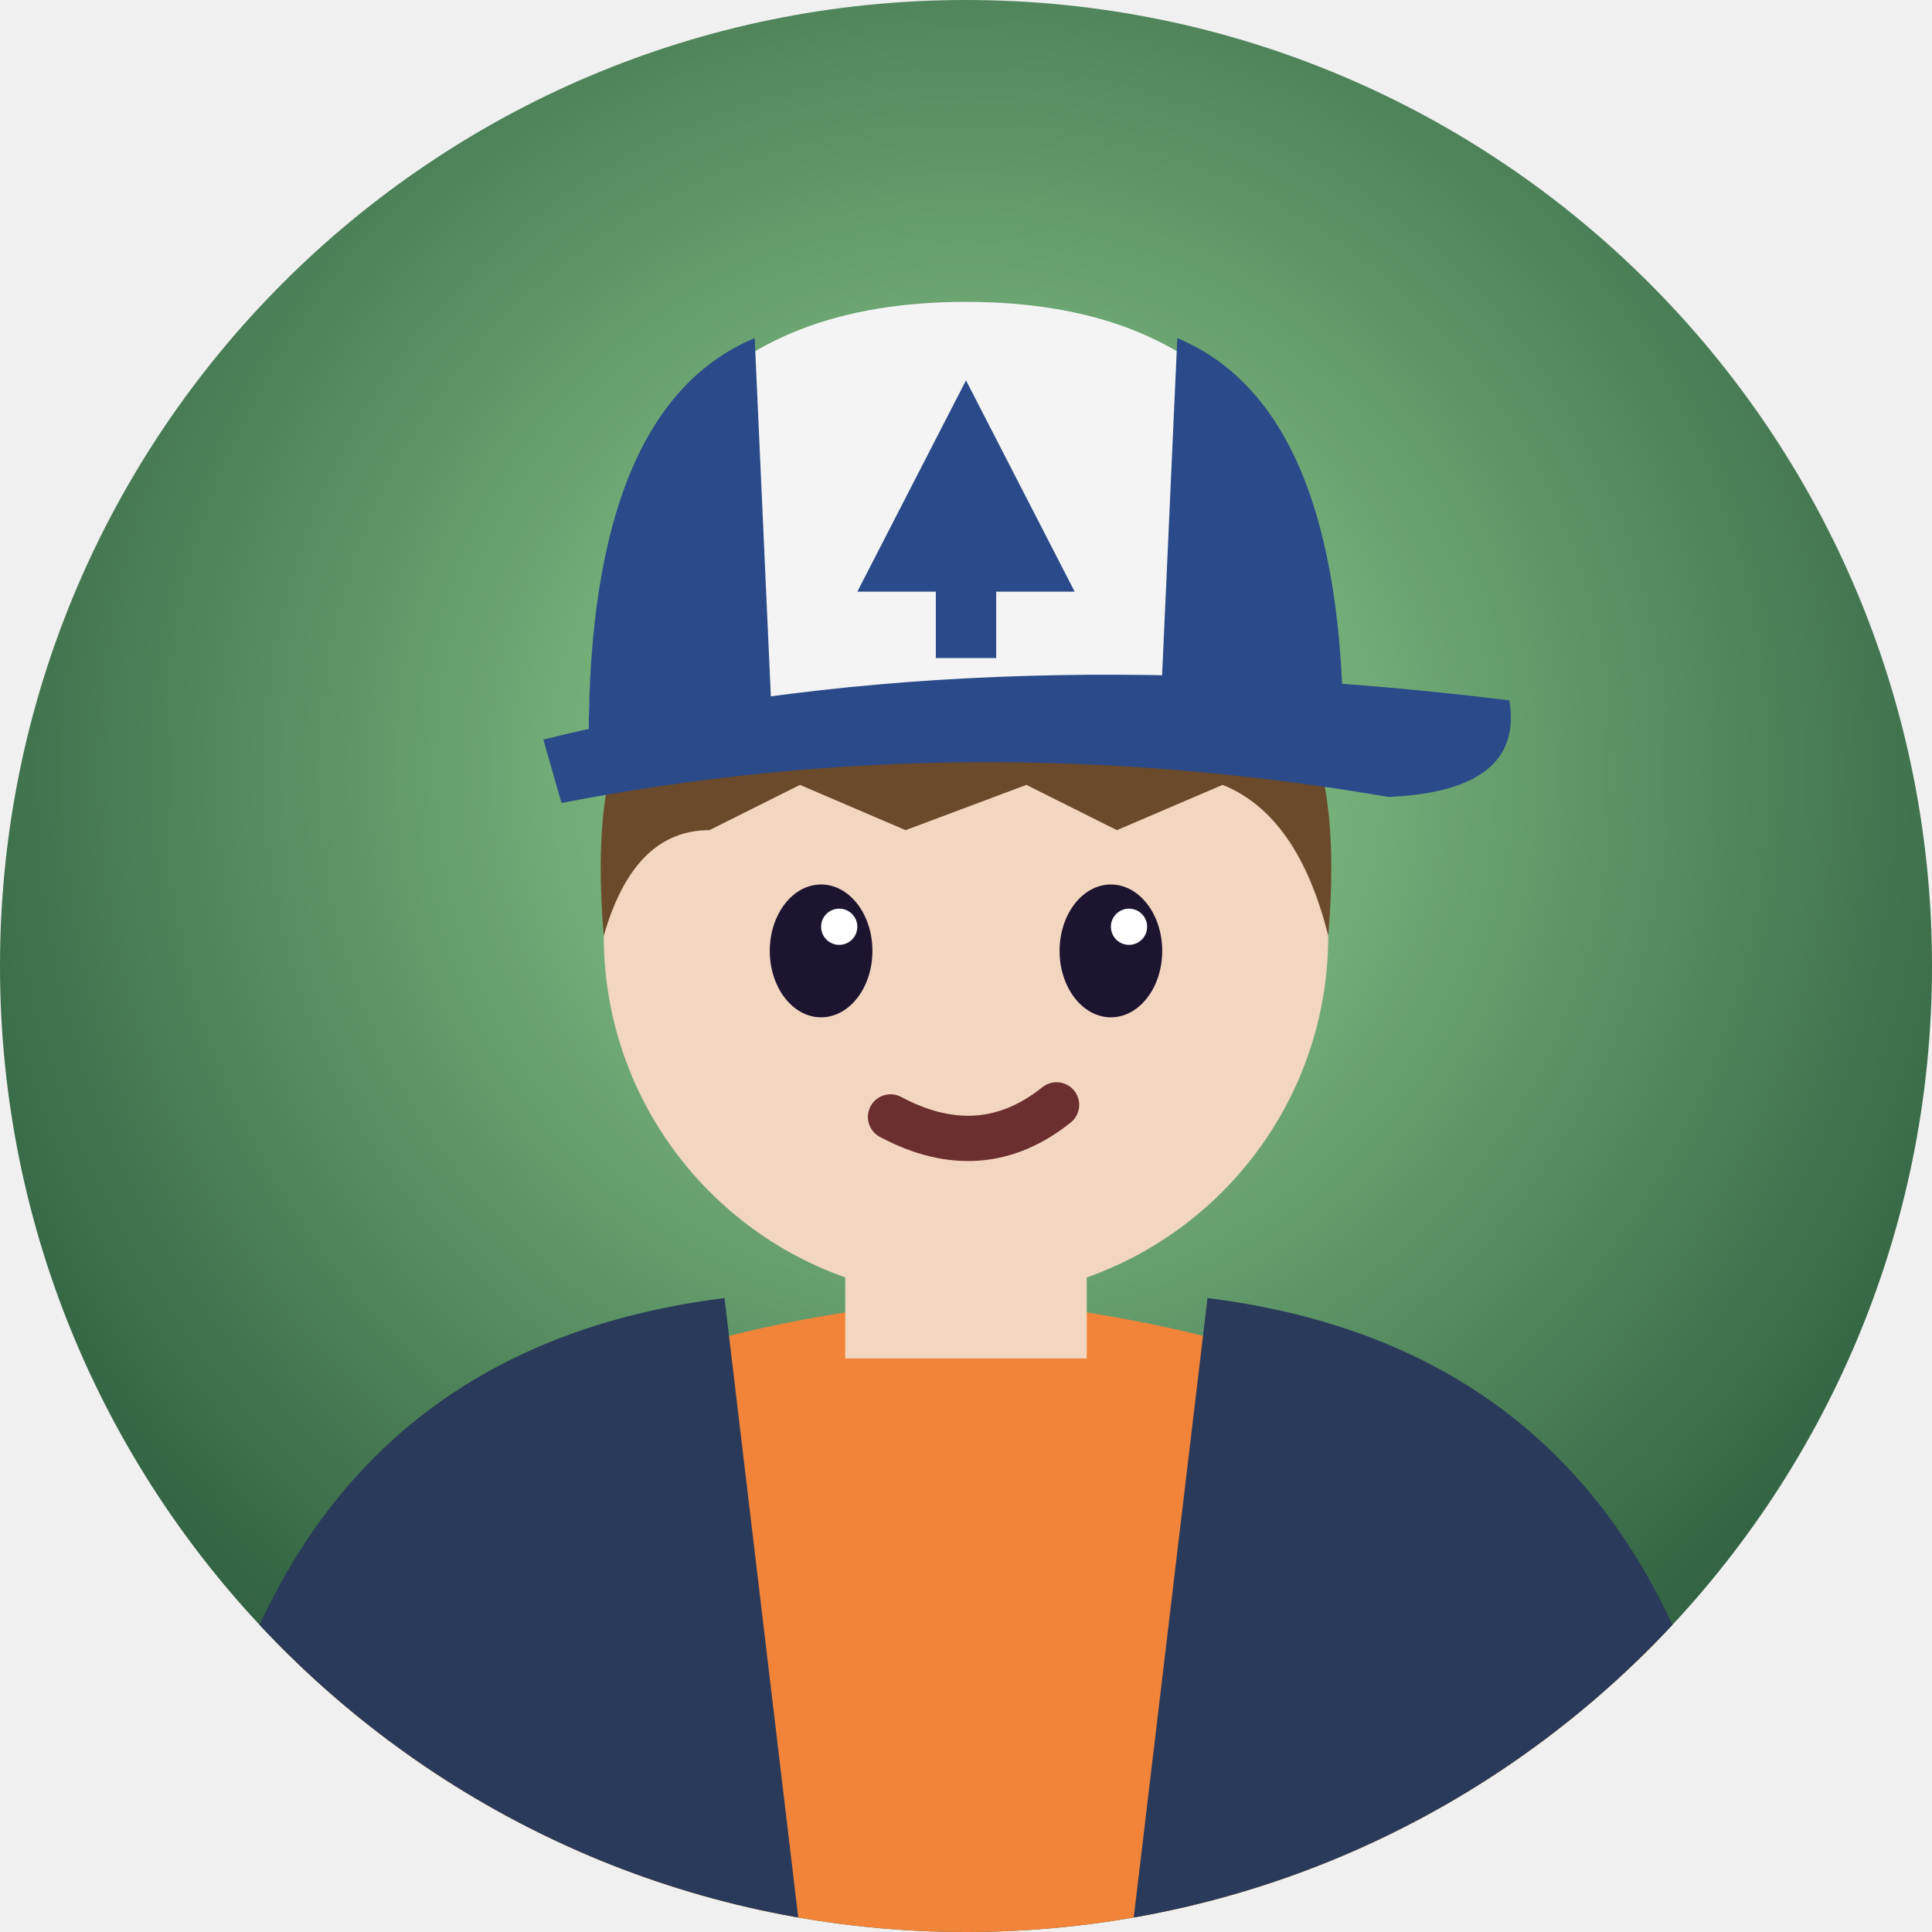
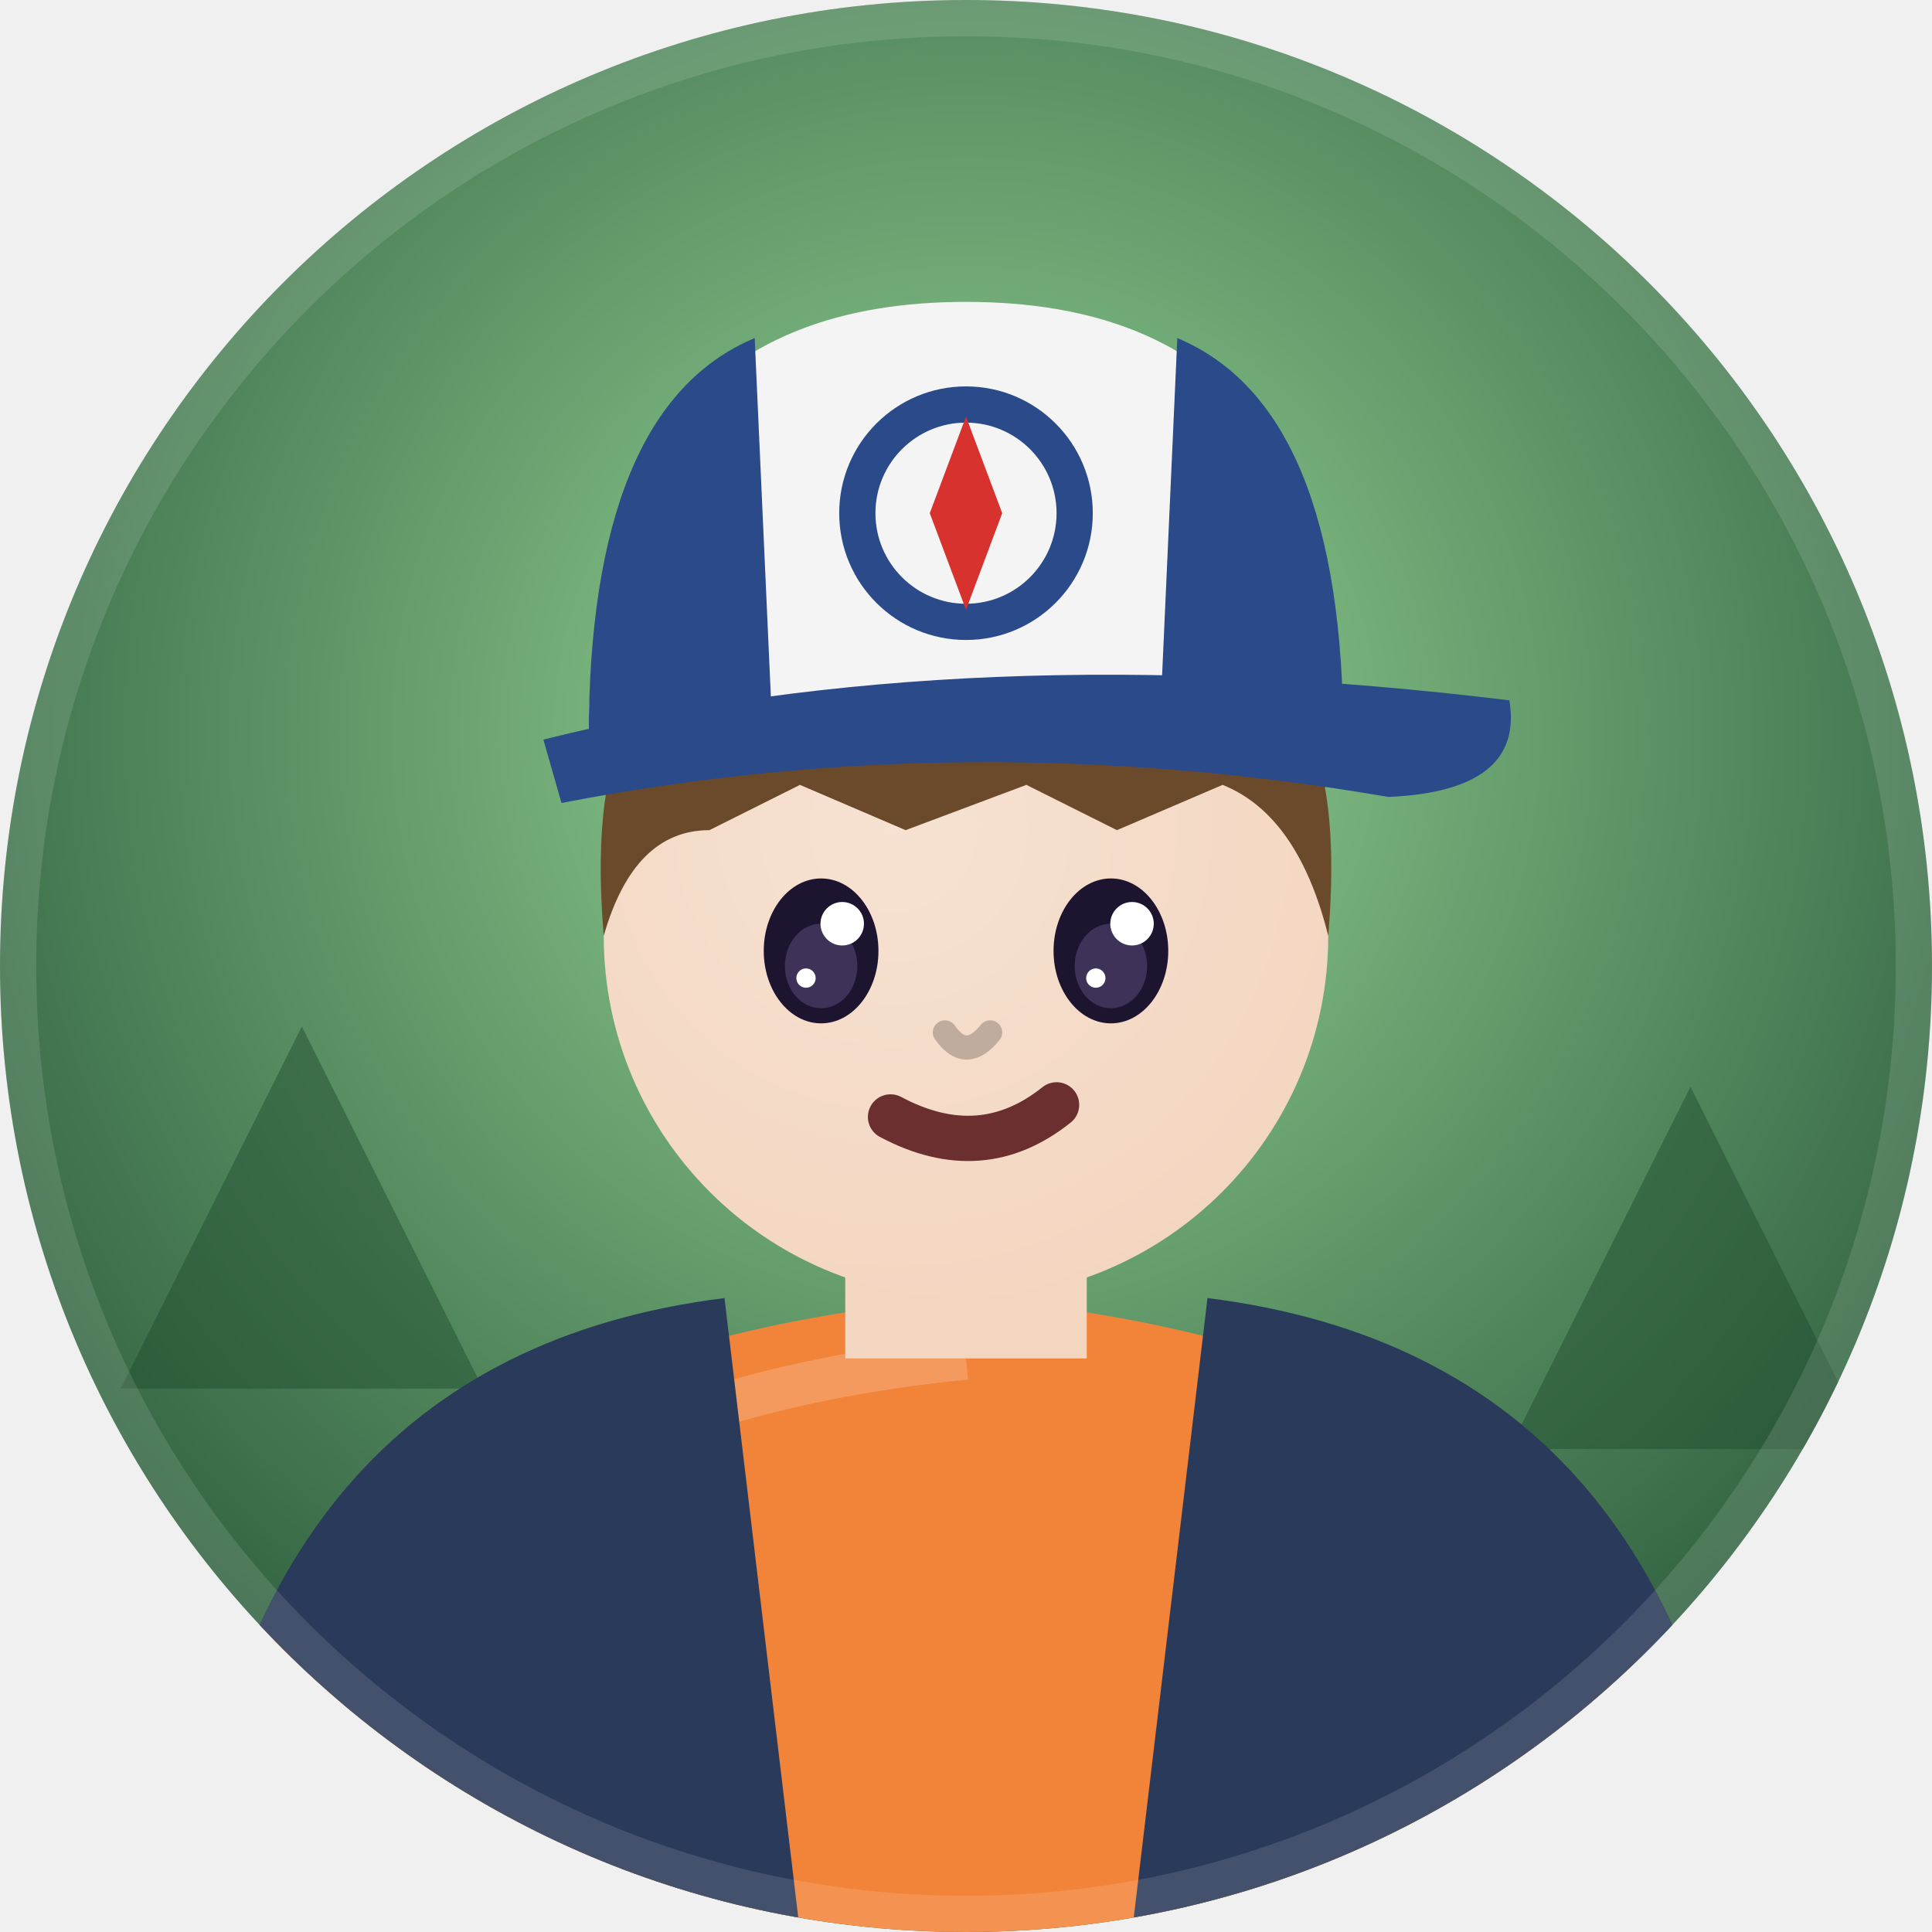
<svg xmlns="http://www.w3.org/2000/svg" viewBox="0 0 64 64">
  <defs>
-     <clipPath id="c">
+     <clipPath id="pinecap-c">
      <circle cx="32" cy="32" r="32" />
    </clipPath>
-     <radialGradient id="bg" cx="50%" cy="40%" r="65%">
+     <radialGradient id="pinecap-bg" cx="50%" cy="38%" r="68%">
      <stop offset="0" stop-color="#96d696" />
      <stop offset="1" stop-color="#245236" />
    </radialGradient>
+     <radialGradient id="pinecap-sk" cx="40%" cy="35%" r="70%">
+       <stop offset="0" stop-color="#fff" stop-opacity=".28" />
+       <stop offset="1" stop-color="#fff" stop-opacity="0" />
+     </radialGradient>
  </defs>
-   <g clip-path="url(#c)">
-     <rect width="64" height="64" fill="url(#bg)" />
+   <g clip-path="url(#pinecap-c)">
+     <rect width="64" height="64" fill="url(#pinecap-bg)" />
+     <path d="M4 46 L10 34 L16 46Z M50 48 L56 36 L62 48Z" fill="#1d4a2c" opacity=".45" />
    <path d="M6 64 Q8 45 32 43 Q56 45 58 64Z" fill="#f2843a" />
+     <path d="M8.5 62 Q12 47 32 45" stroke="#fff" stroke-opacity=".18" stroke-width="1.4" fill="none" />
    <path d="M6 64 Q8 45 24 43 L26.5 64Z M58 64 Q56 45 40 43 L37.5 64Z" fill="#2a3a5a" />
    <rect x="28" y="38" width="8" height="7" fill="#f3d6c0" />
+     <rect x="28" y="38" width="8" height="2.6" fill="#000" opacity=".12" />
    <circle cx="32" cy="31" r="12" fill="#f3d6c0" />
+     <circle cx="32" cy="31" r="12" fill="url(#pinecap-sk)" />
+     <path d="M31.3 34.2 Q32 35.2 32.8 34.2" stroke="#000" stroke-opacity=".22" stroke-width=".8" fill="none" stroke-linecap="round" />
    <path d="M20 31 Q19.5 25 21.5 23 L42.5 23 Q44.5 25 44 31 Q43 27 40.5 26 L37 27.5 L34 26 L30 27.5 L26.5 26 L23.5 27.5 Q21 27.5 20 31Z" fill="#6b4a2b" />
    <path d="M19.5 24.5 Q19.5 10 32 10 Q44.5 10 44.5 24.5Z" fill="#f4f4f4" />
    <path d="M19.5 24.5 Q19.5 13.5 25 11.2 L25.6 24.5Z M44.5 24.5 Q44.5 13.5 39 11.2 L38.4 24.5Z" fill="#2a4a8a" />
-     <path d="M32 12.6 L35.6 19.6 L33 19.6 L33 21.8 L31 21.8 L31 19.6 L28.4 19.6Z" fill="#2a4a8a" />
+     <circle cx="32" cy="17" r="3.6" fill="none" stroke="#2a4a8a" stroke-width="1.2" />
+     <path d="M32 13.8 L33.2 17 L32 20.2 L30.8 17Z" fill="#d8322e" />
    <path d="M18 24.5 Q32 21 50 23.2 Q50.5 26.2 46 26.4 Q32 24 18.6 26.6Z" fill="#2a4a8a" />
-     <ellipse cx="27.2" cy="31.5" rx="1.7" ry="2.2" fill="#1d1430" />
-     <ellipse cx="36.8" cy="31.5" rx="1.7" ry="2.2" fill="#1d1430" />
-     <circle cx="27.8" cy="30.7" r=".6" fill="#fff" />
-     <circle cx="37.4" cy="30.7" r=".6" fill="#fff" />
+     <ellipse cx="27.2" cy="31.5" rx="1.9" ry="2.4" fill="#1d1430" />
+     <ellipse cx="27.2" cy="32" rx="1.2" ry="1.4" fill="#5a4a7a" opacity=".55" />
+     <circle cx="27.9" cy="30.6" r=".72" fill="#fff" />
+     <circle cx="26.7" cy="32.4" r=".32" fill="#fff" />
+     <ellipse cx="36.8" cy="31.5" rx="1.9" ry="2.4" fill="#1d1430" />
+     <ellipse cx="36.8" cy="32" rx="1.2" ry="1.4" fill="#5a4a7a" opacity=".55" />
+     <circle cx="37.5" cy="30.6" r=".72" fill="#fff" />
+     <circle cx="36.3" cy="32.4" r=".32" fill="#fff" />
    <path d="M29.5 37 Q32.5 38.6 35 36.6" stroke="#6b2f2f" stroke-width="1.5" fill="none" stroke-linecap="round" />
+     <circle cx="32" cy="32" r="31.4" fill="none" stroke="#fff" stroke-opacity=".12" stroke-width="1.2" />
  </g>
</svg>
